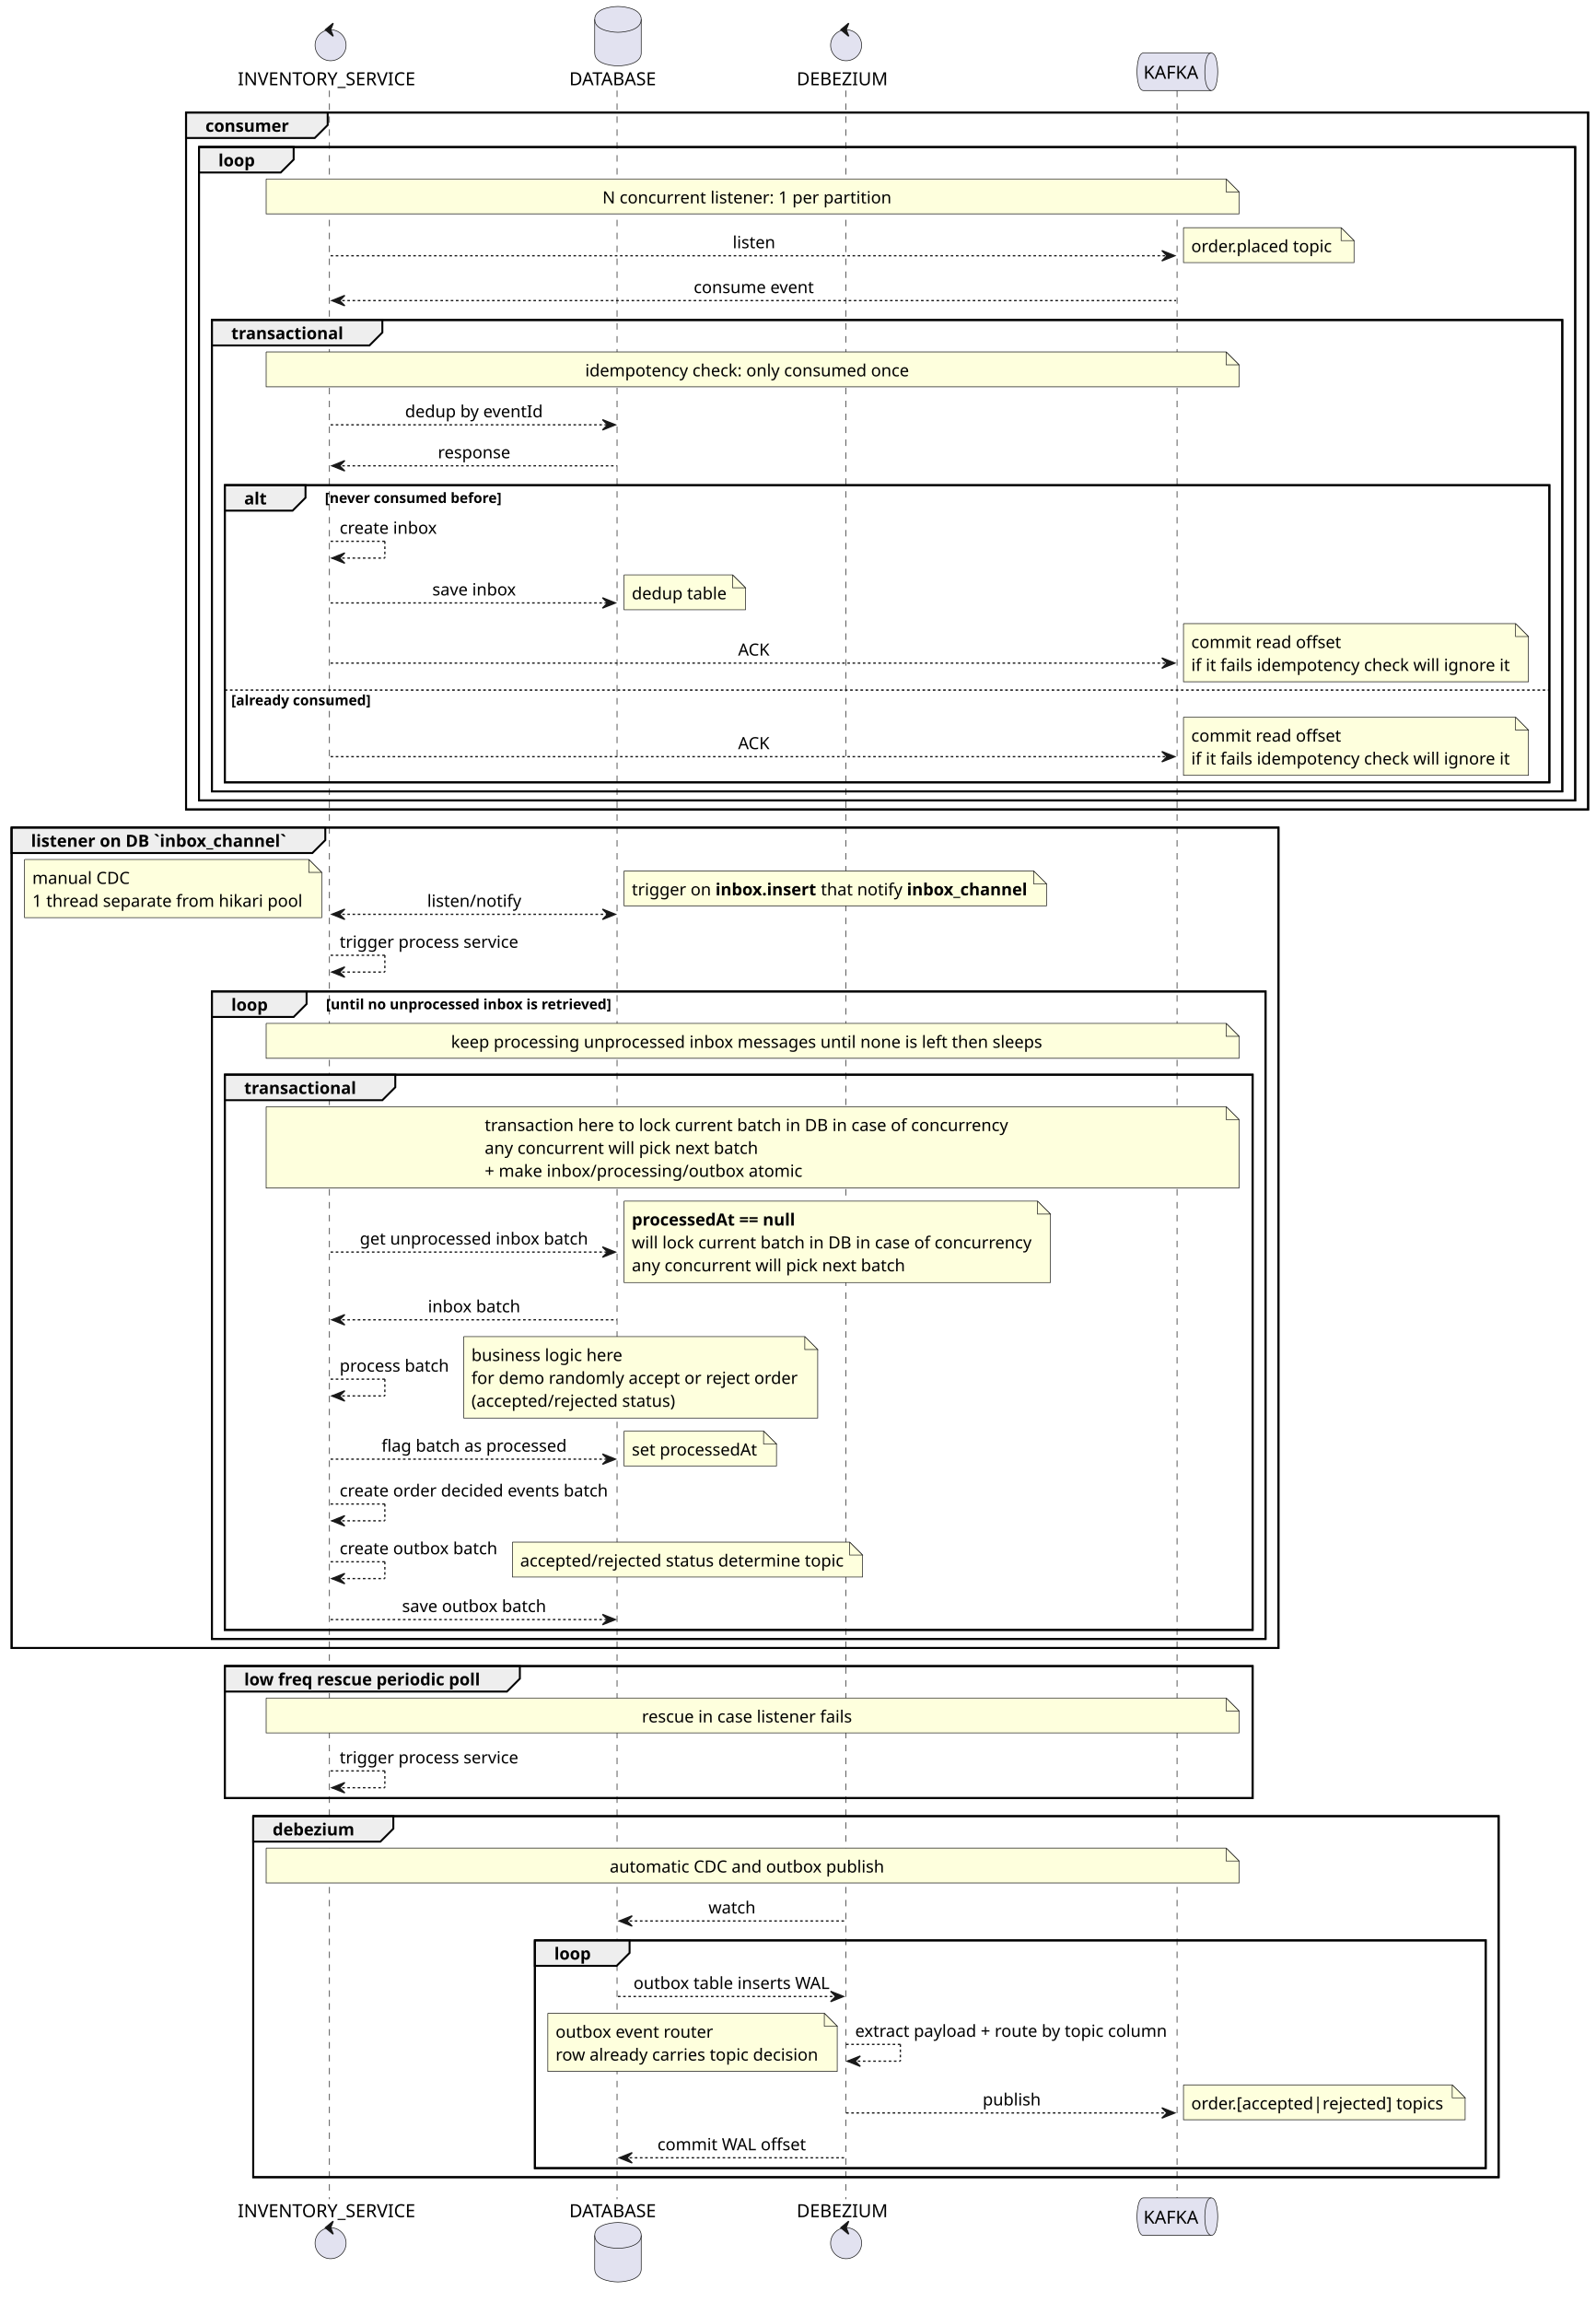
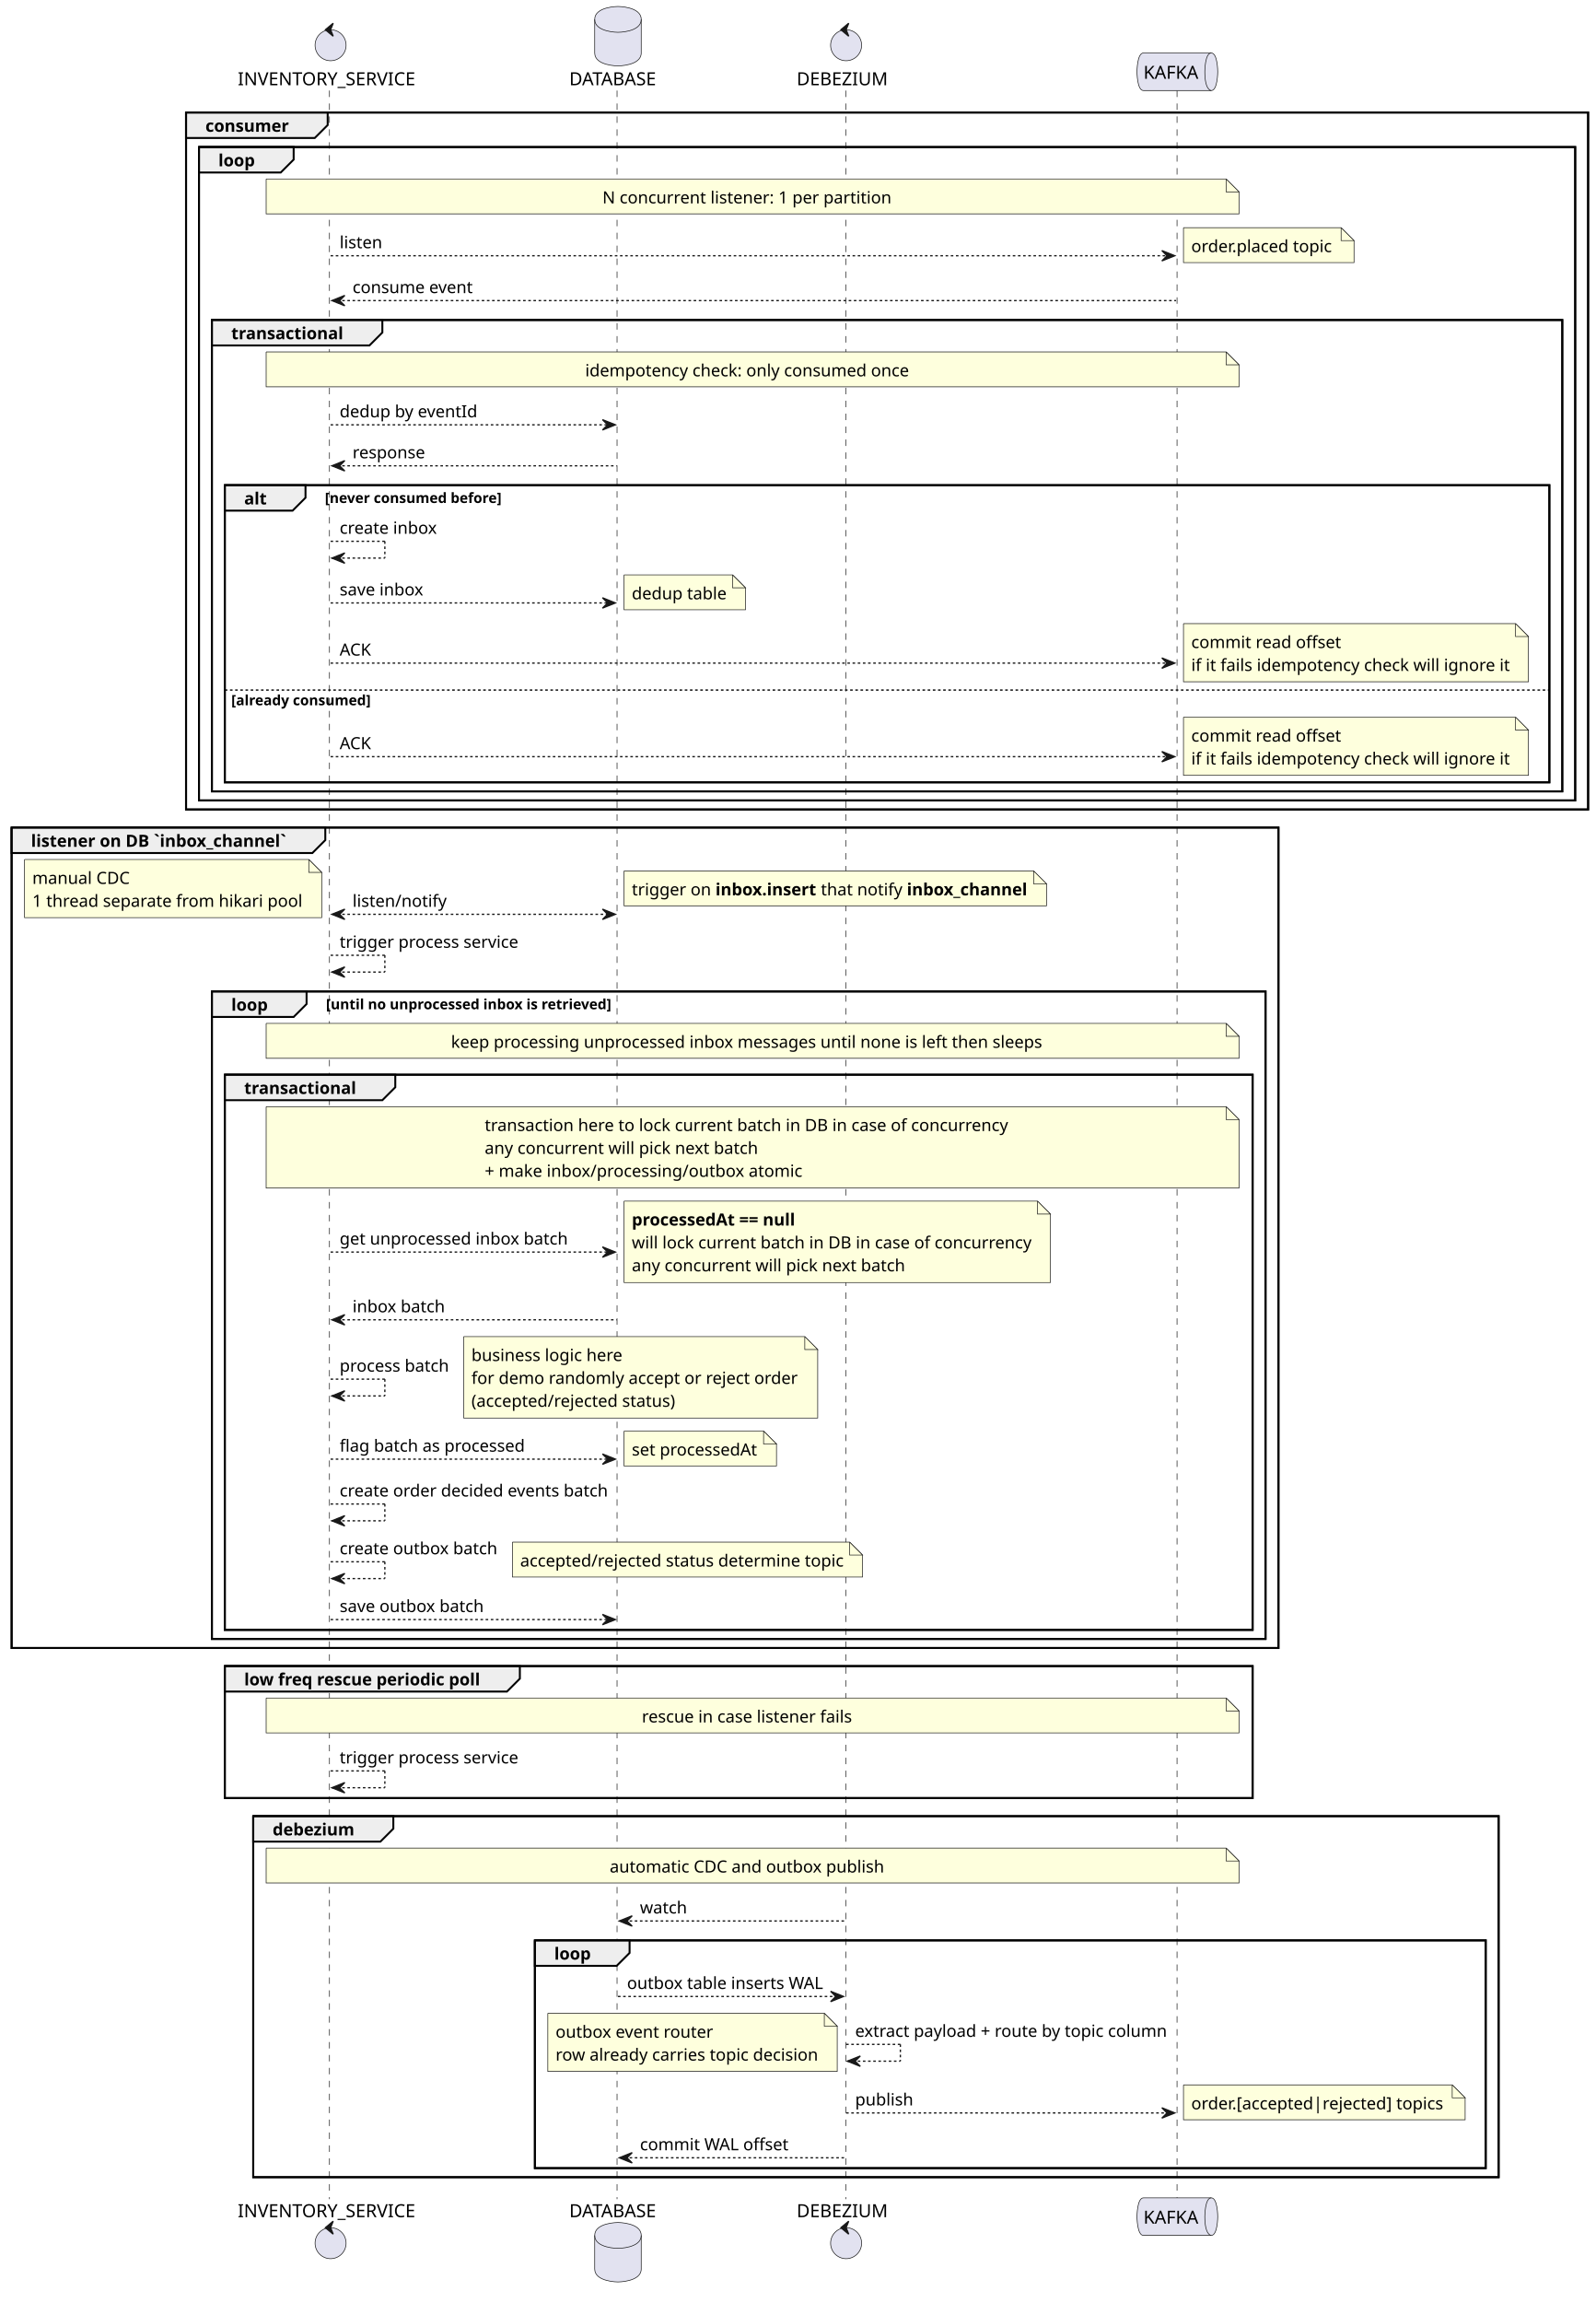
<svg xmlns="http://www.w3.org/2000/svg" contentStyleType="text/css" data-diagram-type="SEQUENCE" height="1782px" preserveAspectRatio="none" style="width:1235px;height:1782px;background:#FFFFFF;" version="1.1" viewBox="0 0 1235 1782" width="1235px" zoomAndPan="magnify">
  <defs />
  <g>
    <rect fill="none" height="539.278" style="stroke:#000000;stroke-width:1.5;" width="1085.184" x="144" y="87.068" />
    <rect fill="none" height="505.572" style="stroke:#000000;stroke-width:1.5;" width="1065.184" x="154" y="113.774" />
    <rect fill="none" height="364.748" style="stroke:#000000;stroke-width:1.5;" width="1045.184" x="164" y="247.598" />
    <rect fill="none" height="229.924" style="stroke:#000000;stroke-width:1.5;" width="1025.184" x="174" y="375.422" />
    <rect fill="none" height="634.826" style="stroke:#000000;stroke-width:1.5;" width="980.506" x="9" y="640.346" />
    <rect fill="none" height="501.002" style="stroke:#000000;stroke-width:1.5;" width="815.506" x="164" y="767.17" />
    <rect fill="none" height="429.59" style="stroke:#000000;stroke-width:1.5;" width="795.506" x="174" y="831.582" />
    <rect fill="none" height="102.118" style="stroke:#000000;stroke-width:1.5;" width="795.506" x="174" y="1289.172" />
    <rect fill="none" height="279.354" style="stroke:#000000;stroke-width:1.5;" width="963.913" x="196" y="1405.291" />
    <rect fill="none" height="176.236" style="stroke:#000000;stroke-width:1.5;" width="735.913" x="414" y="1501.409" />
    <g class="participant-lifeline" data-entity-uid="part1" data-qualified-name="SERVICE" id="part1-lifeline">
      <g>
        <rect fill="#000000" fill-opacity="0" height="1631.577" width="8" x="251.866" y="70.068" />
        <line style="stroke:#181818;stroke-width:0.5;stroke-dasharray:5,5;" x1="255" x2="255" y1="70.068" y2="1701.645" />
      </g>
    </g>
    <g class="participant-lifeline" data-entity-uid="part2" data-qualified-name="DB" id="part2-lifeline">
      <g>
        <rect fill="#000000" fill-opacity="0" height="1631.577" width="8" x="474.295" y="70.068" />
        <line style="stroke:#181818;stroke-width:0.5;stroke-dasharray:5,5;" x1="477.589" x2="477.589" y1="70.068" y2="1701.645" />
      </g>
    </g>
    <g class="participant-lifeline" data-entity-uid="part3" data-qualified-name="Z" id="part3-lifeline">
      <g>
        <rect fill="#000000" fill-opacity="0" height="1631.577" width="8" x="650.876" y="70.068" />
        <line style="stroke:#181818;stroke-width:0.5;stroke-dasharray:5,5;" x1="654.589" x2="654.589" y1="70.068" y2="1701.645" />
      </g>
    </g>
    <g class="participant-lifeline" data-entity-uid="part4" data-qualified-name="K" id="part4-lifeline">
      <g>
        <rect fill="#000000" fill-opacity="0" height="1631.577" width="8" x="907.261" y="70.068" />
        <line style="stroke:#181818;stroke-width:0.5;stroke-dasharray:5,5;" x1="911.016" x2="911.016" y1="70.068" y2="1701.645" />
      </g>
    </g>
    <g class="participant participant-head" data-entity-uid="part1" data-qualified-name="SERVICE" id="part1-head">
      <text fill="#000000" font-family="sans-serif" font-size="14" lengthAdjust="spacing" textLength="137.731" x="184" y="65.966">INVENTORY_SERVICE</text>
      <ellipse cx="255.866" cy="35" fill="#E2E2F0" rx="12" ry="12" style="stroke:#181818;stroke-width:0.5;" />
      <polygon fill="#181818" points="251.866,23,257.866,18,255.866,23,257.866,28,251.866,23" style="stroke:#181818;stroke-width:1;" />
    </g>
    <g class="participant participant-tail" data-entity-uid="part1" data-qualified-name="SERVICE" id="part1-tail">
      <text fill="#000000" font-family="sans-serif" font-size="14" lengthAdjust="spacing" textLength="137.731" x="184" y="1715.611">INVENTORY_SERVICE</text>
      <ellipse cx="255.866" cy="1735.713" fill="#E2E2F0" rx="12" ry="12" style="stroke:#181818;stroke-width:0.5;" />
      <polygon fill="#181818" points="251.866,1723.713,257.866,1718.713,255.866,1723.713,257.866,1728.713,251.866,1723.713" style="stroke:#181818;stroke-width:1;" />
    </g>
    <g class="participant participant-head" data-entity-uid="part2" data-qualified-name="DB" id="part2-head">
      <text fill="#000000" font-family="sans-serif" font-size="14" lengthAdjust="spacing" textLength="69.412" x="440.589" y="65.966">DATABASE</text>
      <path d="M460.295,15 C460.295,5 478.295,5 478.295,5 C478.295,5 496.295,5 496.295,15 L496.295,41 C496.295,51 478.295,51 478.295,51 C478.295,51 460.295,51 460.295,41 L460.295,15" fill="#E2E2F0" style="stroke:#181818;stroke-width:0.5;" />
      <path d="M460.295,15 C460.295,25 478.295,25 478.295,25 C478.295,25 496.295,25 496.295,15" fill="none" style="stroke:#181818;stroke-width:0.5;" />
    </g>
    <g class="participant participant-tail" data-entity-uid="part2" data-qualified-name="DB" id="part2-tail">
      <text fill="#000000" font-family="sans-serif" font-size="14" lengthAdjust="spacing" textLength="69.412" x="440.589" y="1715.611">DATABASE</text>
      <path d="M460.295,1729.713 C460.295,1719.713 478.295,1719.713 478.295,1719.713 C478.295,1719.713 496.295,1719.713 496.295,1729.713 L496.295,1755.713 C496.295,1765.713 478.295,1765.713 478.295,1765.713 C478.295,1765.713 460.295,1765.713 460.295,1755.713 L460.295,1729.713" fill="#E2E2F0" style="stroke:#181818;stroke-width:0.5;" />
      <path d="M460.295,1729.713 C460.295,1739.713 478.295,1739.713 478.295,1739.713 C478.295,1739.713 496.295,1739.713 496.295,1729.713" fill="none" style="stroke:#181818;stroke-width:0.5;" />
    </g>
    <g class="participant participant-head" data-entity-uid="part3" data-qualified-name="Z" id="part3-head">
      <text fill="#000000" font-family="sans-serif" font-size="14" lengthAdjust="spacing" textLength="70.574" x="616.589" y="65.966">DEBEZIUM</text>
      <ellipse cx="654.876" cy="35" fill="#E2E2F0" rx="12" ry="12" style="stroke:#181818;stroke-width:0.5;" />
      <polygon fill="#181818" points="650.876,23,656.876,18,654.876,23,656.876,28,650.876,23" style="stroke:#181818;stroke-width:1;" />
    </g>
    <g class="participant participant-tail" data-entity-uid="part3" data-qualified-name="Z" id="part3-tail">
      <text fill="#000000" font-family="sans-serif" font-size="14" lengthAdjust="spacing" textLength="70.574" x="616.589" y="1715.611">DEBEZIUM</text>
      <ellipse cx="654.876" cy="1735.713" fill="#E2E2F0" rx="12" ry="12" style="stroke:#181818;stroke-width:0.5;" />
      <polygon fill="#181818" points="650.876,1723.713,656.876,1718.713,654.876,1723.713,656.876,1728.713,650.876,1723.713" style="stroke:#181818;stroke-width:1;" />
    </g>
    <g class="participant participant-head" data-entity-uid="part4" data-qualified-name="K" id="part4-head">
      <path d="M885.016,41 L937.506,41 C942.506,41 942.506,55.534 942.506,55.534 C942.506,55.534 942.506,70.068 937.506,70.068 L885.016,70.068 C880.016,70.068 880.016,55.534 880.016,55.534 C880.016,55.534 880.016,41 885.016,41" fill="#E2E2F0" style="stroke:#181818;stroke-width:0.5;" />
      <path d="M937.506,41 C932.506,41 932.506,55.534 932.506,55.534 C932.506,70.068 937.506,70.068 937.506,70.068" fill="none" style="stroke:#181818;stroke-width:0.5;" />
      <text fill="#000000" font-family="sans-serif" font-size="14" lengthAdjust="spacing" textLength="42.49" x="885.016" y="60.966">KAFKA</text>
    </g>
    <g class="participant participant-tail" data-entity-uid="part4" data-qualified-name="K" id="part4-tail">
      <path d="M885.016,1700.645 L937.506,1700.645 C942.506,1700.645 942.506,1715.179 942.506,1715.179 C942.506,1715.179 942.506,1729.713 937.506,1729.713 L885.016,1729.713 C880.016,1729.713 880.016,1715.179 880.016,1715.179 C880.016,1715.179 880.016,1700.645 885.016,1700.645" fill="#E2E2F0" style="stroke:#181818;stroke-width:0.5;" />
      <path d="M937.506,1700.645 C932.506,1700.645 932.506,1715.179 932.506,1715.179 C932.506,1729.713 937.506,1729.713 937.506,1729.713" fill="none" style="stroke:#181818;stroke-width:0.5;" />
      <text fill="#000000" font-family="sans-serif" font-size="14" lengthAdjust="spacing" textLength="42.49" x="885.016" y="1720.611">KAFKA</text>
    </g>
    <path d="M144,87.068 L253.623,87.068 L253.623,96.774 L243.623,106.774 L144,106.774 L144,87.068" fill="#EEEEEE" style="stroke:#000000;stroke-width:1.5;" />
    <rect fill="none" height="539.278" style="stroke:#000000;stroke-width:1.5;" width="1085.184" x="144" y="87.068" />
    <text fill="#000000" font-family="sans-serif" font-size="13" font-weight="bold" lengthAdjust="spacing" textLength="64.623" x="159" y="101.965">consumer</text>
    <path d="M154,113.774 L227.288,113.774 L227.288,123.48 L217.288,133.48 L154,133.48 L154,113.774" fill="#EEEEEE" style="stroke:#000000;stroke-width:1.5;" />
    <rect fill="none" height="505.572" style="stroke:#000000;stroke-width:1.5;" width="1065.184" x="154" y="113.774" />
    <text fill="#000000" font-family="sans-serif" font-size="13" font-weight="bold" lengthAdjust="spacing" textLength="28.288" x="169" y="128.671">loop</text>
    <path d="M206,138.48 L206,165.48 L959,165.48 L959,148.48 L949,138.48 L206,138.48" fill="#FEFFDD" style="stroke:#181818;stroke-width:0.5;" />
    <path d="M949,138.48 L949,148.48 L959,148.48 L949,138.48" fill="#FEFFDD" style="stroke:#181818;stroke-width:0.5;" />
    <text fill="#000000" font-family="sans-serif" font-size="13" lengthAdjust="spacing" textLength="223.951" x="466.277" y="157.377">N concurrent listener: 1 per partition</text>
    <g class="message" data-entity-1="part1" data-entity-2="part4" id="msg1">
      <polygon fill="#181818" points="899.261,193.892,909.261,197.892,899.261,201.892,903.261,197.892" style="stroke:#181818;stroke-width:1;" />
      <line style="stroke:#181818;stroke-width:1;stroke-dasharray:2,2;" x1="255.866" x2="905.261" y1="197.892" y2="197.892" />
-       <text fill="#000000" font-family="sans-serif" font-size="13" lengthAdjust="spacing" textLength="32.994" x="567.067" y="192.083">listen</text>
+       <text fill="#000000" font-family="sans-serif" font-size="13" lengthAdjust="spacing" textLength="32.994" x="262.866" y="192.083">listen</text>
    </g>
    <path d="M916,176.186 L916,203.186 L1048,203.186 L1048,186.186 L1038,176.186 L916,176.186" fill="#FEFFDD" style="stroke:#181818;stroke-width:0.5;" />
    <path d="M1038,176.186 L1038,186.186 L1048,186.186 L1038,176.186" fill="#FEFFDD" style="stroke:#181818;stroke-width:0.5;" />
    <text fill="#000000" font-family="sans-serif" font-size="13" lengthAdjust="spacing" textLength="111.15" x="922" y="195.083">order.placed topic</text>
    <g class="message" data-entity-1="part4" data-entity-2="part1" id="msg3">
      <polygon fill="#181818" points="266.866,228.598,256.866,232.598,266.866,236.598,262.866,232.598" style="stroke:#181818;stroke-width:1;" />
      <line style="stroke:#181818;stroke-width:1;stroke-dasharray:2,2;" x1="260.866" x2="910.261" y1="232.598" y2="232.598" />
-       <text fill="#000000" font-family="sans-serif" font-size="13" lengthAdjust="spacing" textLength="93.262" x="536.932" y="226.789">consume event</text>
+       <text fill="#000000" font-family="sans-serif" font-size="13" lengthAdjust="spacing" textLength="93.262" x="272.866" y="226.789">consume event</text>
    </g>
    <path d="M164,247.598 L295.944,247.598 L295.944,257.304 L285.944,267.304 L164,267.304 L164,247.598" fill="#EEEEEE" style="stroke:#000000;stroke-width:1.5;" />
    <rect fill="none" height="364.748" style="stroke:#000000;stroke-width:1.5;" width="1045.184" x="164" y="247.598" />
    <text fill="#000000" font-family="sans-serif" font-size="13" font-weight="bold" lengthAdjust="spacing" textLength="86.944" x="179" y="262.495">transactional</text>
    <path d="M206,272.304 L206,299.304 L959,299.304 L959,282.304 L949,272.304 L206,272.304" fill="#FEFFDD" style="stroke:#181818;stroke-width:0.5;" />
    <path d="M949,272.304 L949,282.304 L959,282.304 L949,272.304" fill="#FEFFDD" style="stroke:#181818;stroke-width:0.5;" />
    <text fill="#000000" font-family="sans-serif" font-size="13" lengthAdjust="spacing" textLength="250.653" x="452.926" y="291.201">idempotency check: only consumed once</text>
    <g class="message" data-entity-1="part1" data-entity-2="part2" id="msg4">
      <polygon fill="#181818" points="466.295,324.716,476.295,328.716,466.295,332.716,470.295,328.716" style="stroke:#181818;stroke-width:1;" />
      <line style="stroke:#181818;stroke-width:1;stroke-dasharray:2,2;" x1="255.866" x2="472.295" y1="328.716" y2="328.716" />
-       <text fill="#000000" font-family="sans-serif" font-size="13" lengthAdjust="spacing" textLength="107.133" x="313.514" y="322.907">dedup by eventId</text>
+       <text fill="#000000" font-family="sans-serif" font-size="13" lengthAdjust="spacing" textLength="107.133" x="262.866" y="322.907">dedup by eventId</text>
    </g>
    <g class="message" data-entity-1="part2" data-entity-2="part1" id="msg5">
      <polygon fill="#181818" points="266.866,356.422,256.866,360.422,266.866,364.422,262.866,360.422" style="stroke:#181818;stroke-width:1;" />
      <line style="stroke:#181818;stroke-width:1;stroke-dasharray:2,2;" x1="260.866" x2="477.295" y1="360.422" y2="360.422" />
-       <text fill="#000000" font-family="sans-serif" font-size="13" lengthAdjust="spacing" textLength="56.381" x="338.89" y="354.613">response</text>
+       <text fill="#000000" font-family="sans-serif" font-size="13" lengthAdjust="spacing" textLength="56.381" x="272.866" y="354.613">response</text>
    </g>
    <path d="M174,375.422 L236.459,375.422 L236.459,385.128 L226.459,395.128 L174,395.128 L174,375.422" fill="#EEEEEE" style="stroke:#000000;stroke-width:1.5;" />
    <rect fill="none" height="229.924" style="stroke:#000000;stroke-width:1.5;" width="1025.184" x="174" y="375.422" />
    <text fill="#000000" font-family="sans-serif" font-size="13" font-weight="bold" lengthAdjust="spacing" textLength="17.459" x="189" y="390.319">alt</text>
    <text fill="#000000" font-family="sans-serif" font-size="11" font-weight="bold" lengthAdjust="spacing" textLength="137.158" x="251.459" y="389.181">[never consumed before]</text>
    <g class="message" data-entity-1="part1" data-entity-2="part1" id="msg6">
      <line style="stroke:#181818;stroke-width:1;stroke-dasharray:2,2;" x1="255.866" x2="297.866" y1="418.834" y2="418.834" />
      <line style="stroke:#181818;stroke-width:1;stroke-dasharray:2,2;" x1="297.866" x2="297.866" y1="418.834" y2="431.834" />
      <line style="stroke:#181818;stroke-width:1;stroke-dasharray:2,2;" x1="256.866" x2="297.866" y1="431.834" y2="431.834" />
      <polygon fill="#181818" points="266.866,427.834,256.866,431.834,266.866,435.834,262.866,431.834" style="stroke:#181818;stroke-width:1;" />
      <text fill="#000000" font-family="sans-serif" font-size="13" lengthAdjust="spacing" textLength="75.764" x="262.866" y="413.025">create inbox</text>
    </g>
    <g class="message" data-entity-1="part1" data-entity-2="part2" id="msg7">
      <polygon fill="#181818" points="466.295,462.54,476.295,466.54,466.295,470.54,470.295,466.54" style="stroke:#181818;stroke-width:1;" />
      <line style="stroke:#181818;stroke-width:1;stroke-dasharray:2,2;" x1="255.866" x2="472.295" y1="466.54" y2="466.54" />
-       <text fill="#000000" font-family="sans-serif" font-size="13" lengthAdjust="spacing" textLength="64.961" x="334.6" y="460.731">save inbox</text>
+       <text fill="#000000" font-family="sans-serif" font-size="13" lengthAdjust="spacing" textLength="64.961" x="262.866" y="460.731">save inbox</text>
    </g>
    <path d="M483,444.834 L483,471.834 L577,471.834 L577,454.834 L567,444.834 L483,444.834" fill="#FEFFDD" style="stroke:#181818;stroke-width:0.5;" />
    <path d="M567,444.834 L567,454.834 L577,454.834 L567,444.834" fill="#FEFFDD" style="stroke:#181818;stroke-width:0.5;" />
    <text fill="#000000" font-family="sans-serif" font-size="13" lengthAdjust="spacing" textLength="73.398" x="489" y="463.731">dedup table</text>
    <g class="message" data-entity-1="part1" data-entity-2="part4" id="msg9">
      <polygon fill="#181818" points="899.261,509.099,909.261,513.099,899.261,517.099,903.261,513.099" style="stroke:#181818;stroke-width:1;" />
      <line style="stroke:#181818;stroke-width:1;stroke-dasharray:2,2;" x1="255.866" x2="905.261" y1="513.099" y2="513.099" />
-       <text fill="#000000" font-family="sans-serif" font-size="13" lengthAdjust="spacing" textLength="24.57" x="571.279" y="507.29">ACK</text>
+       <text fill="#000000" font-family="sans-serif" font-size="13" lengthAdjust="spacing" textLength="24.57" x="262.866" y="507.29">ACK</text>
    </g>
    <path d="M916,482.54 L916,527.54 L1183,527.54 L1183,492.54 L1173,482.54 L916,482.54" fill="#FEFFDD" style="stroke:#181818;stroke-width:0.5;" />
    <path d="M1173,482.54 L1173,492.54 L1183,492.54 L1173,482.54" fill="#FEFFDD" style="stroke:#181818;stroke-width:0.5;" />
    <text fill="#000000" font-family="sans-serif" font-size="13" lengthAdjust="spacing" textLength="116.272" x="922" y="501.437">commit read offset</text>
    <text fill="#000000" font-family="sans-serif" font-size="13" lengthAdjust="spacing" textLength="246.922" x="922" y="519.143">if it fails idempotency check will ignore it</text>
    <line style="stroke:#000000;stroke-width:1;stroke-dasharray:2,2;" x1="174" x2="1199.184" y1="533.952" y2="533.952" />
    <text fill="#000000" font-family="sans-serif" font-size="11" font-weight="bold" lengthAdjust="spacing" textLength="108.151" x="179" y="545.711">[already consumed]</text>
    <g class="message" data-entity-1="part1" data-entity-2="part4" id="msg11">
      <polygon fill="#181818" points="899.261,581.493,909.261,585.493,899.261,589.493,903.261,585.493" style="stroke:#181818;stroke-width:1;" />
      <line style="stroke:#181818;stroke-width:1;stroke-dasharray:2,2;" x1="255.866" x2="905.261" y1="585.493" y2="585.493" />
-       <text fill="#000000" font-family="sans-serif" font-size="13" lengthAdjust="spacing" textLength="24.57" x="571.279" y="579.684">ACK</text>
+       <text fill="#000000" font-family="sans-serif" font-size="13" lengthAdjust="spacing" textLength="24.57" x="262.866" y="579.684">ACK</text>
    </g>
    <path d="M916,554.934 L916,599.934 L1183,599.934 L1183,564.934 L1173,554.934 L916,554.934" fill="#FEFFDD" style="stroke:#181818;stroke-width:0.5;" />
    <path d="M1173,554.934 L1173,564.934 L1183,564.934 L1173,554.934" fill="#FEFFDD" style="stroke:#181818;stroke-width:0.5;" />
    <text fill="#000000" font-family="sans-serif" font-size="13" lengthAdjust="spacing" textLength="116.272" x="922" y="573.831">commit read offset</text>
    <text fill="#000000" font-family="sans-serif" font-size="13" lengthAdjust="spacing" textLength="246.922" x="922" y="591.537">if it fails idempotency check will ignore it</text>
    <path d="M9,640.346 L251.782,640.346 L251.782,650.052 L241.782,660.052 L9,660.052 L9,640.346" fill="#EEEEEE" style="stroke:#000000;stroke-width:1.5;" />
    <rect fill="none" height="634.826" style="stroke:#000000;stroke-width:1.5;" width="980.506" x="9" y="640.346" />
    <text fill="#000000" font-family="sans-serif" font-size="13" font-weight="bold" lengthAdjust="spacing" textLength="197.782" x="24" y="655.243">listener on DB `inbox_channel`</text>
    <g class="message" data-entity-1="part1" data-entity-2="part2" id="msg13">
      <polygon fill="#181818" points="266.866,703.464,256.866,707.464,266.866,711.464,262.866,707.464" style="stroke:#181818;stroke-width:1;" />
      <polygon fill="#181818" points="466.295,703.464,476.295,707.464,466.295,711.464,470.295,707.464" style="stroke:#181818;stroke-width:1;" />
      <line style="stroke:#181818;stroke-width:1;stroke-dasharray:2,2;" x1="260.866" x2="472.295" y1="707.464" y2="707.464" />
-       <text fill="#000000" font-family="sans-serif" font-size="13" lengthAdjust="spacing" textLength="72.878" x="330.641" y="701.655">listen/notify</text>
+       <text fill="#000000" font-family="sans-serif" font-size="13" lengthAdjust="spacing" textLength="72.878" x="272.866" y="701.655">listen/notify</text>
    </g>
    <path d="M19,665.052 L19,710.052 L249,710.052 L249,675.052 L239,665.052 L19,665.052" fill="#FEFFDD" style="stroke:#181818;stroke-width:0.5;" />
    <path d="M239,665.052 L239,675.052 L249,675.052 L239,665.052" fill="#FEFFDD" style="stroke:#181818;stroke-width:0.5;" />
    <text fill="#000000" font-family="sans-serif" font-size="13" lengthAdjust="spacing" textLength="75.465" x="25" y="683.949">manual CDC</text>
    <text fill="#000000" font-family="sans-serif" font-size="13" lengthAdjust="spacing" textLength="209.872" x="25" y="701.655">1 thread separate from hikari pool</text>
    <path d="M483,673.905 L483,700.905 L810,700.905 L810,683.905 L800,673.905 L483,673.905" fill="#FEFFDD" style="stroke:#181818;stroke-width:0.5;" />
    <path d="M800,673.905 L800,683.905 L810,683.905 L800,673.905" fill="#FEFFDD" style="stroke:#181818;stroke-width:0.5;" />
    <text fill="#000000" font-family="sans-serif" font-size="13" lengthAdjust="spacing" textLength="61.386" x="489" y="692.802">trigger on</text>
    <text fill="#000000" font-family="sans-serif" font-size="13" font-weight="bold" lengthAdjust="spacing" textLength="78.195" x="553.766" y="692.802">inbox.insert</text>
    <text fill="#000000" font-family="sans-serif" font-size="13" lengthAdjust="spacing" textLength="63.141" x="635.341" y="692.802">that notify</text>
    <text fill="#000000" font-family="sans-serif" font-size="13" font-weight="bold" lengthAdjust="spacing" textLength="93.444" x="701.862" y="692.802">inbox_channel</text>
    <g class="message" data-entity-1="part1" data-entity-2="part1" id="msg15">
      <line style="stroke:#181818;stroke-width:1;stroke-dasharray:2,2;" x1="255.866" x2="297.866" y1="739.17" y2="739.17" />
      <line style="stroke:#181818;stroke-width:1;stroke-dasharray:2,2;" x1="297.866" x2="297.866" y1="739.17" y2="752.17" />
      <line style="stroke:#181818;stroke-width:1;stroke-dasharray:2,2;" x1="256.866" x2="297.866" y1="752.17" y2="752.17" />
      <polygon fill="#181818" points="266.866,748.17,256.866,752.17,266.866,756.17,262.866,752.17" style="stroke:#181818;stroke-width:1;" />
      <text fill="#000000" font-family="sans-serif" font-size="13" lengthAdjust="spacing" textLength="138.58" x="262.866" y="733.361">trigger process service</text>
    </g>
    <path d="M164,767.17 L237.288,767.17 L237.288,776.876 L227.288,786.876 L164,786.876 L164,767.17" fill="#EEEEEE" style="stroke:#000000;stroke-width:1.5;" />
    <rect fill="none" height="501.002" style="stroke:#000000;stroke-width:1.5;" width="815.506" x="164" y="767.17" />
    <text fill="#000000" font-family="sans-serif" font-size="13" font-weight="bold" lengthAdjust="spacing" textLength="28.288" x="179" y="782.067">loop</text>
    <text fill="#000000" font-family="sans-serif" font-size="11" font-weight="bold" lengthAdjust="spacing" textLength="221.703" x="252.288" y="780.929">[until no unprocessed inbox is retrieved]</text>
    <path d="M206,791.876 L206,818.876 L959,818.876 L959,801.876 L949,791.876 L206,791.876" fill="#FEFFDD" style="stroke:#181818;stroke-width:0.5;" />
    <path d="M949,791.876 L949,801.876 L959,801.876 L949,791.876" fill="#FEFFDD" style="stroke:#181818;stroke-width:0.5;" />
    <text fill="#000000" font-family="sans-serif" font-size="13" lengthAdjust="spacing" textLength="458.328" x="349.089" y="810.773">keep processing unprocessed inbox messages until none is left then sleeps</text>
    <path d="M174,831.582 L305.944,831.582 L305.944,841.288 L295.944,851.288 L174,851.288 L174,831.582" fill="#EEEEEE" style="stroke:#000000;stroke-width:1.5;" />
    <rect fill="none" height="429.59" style="stroke:#000000;stroke-width:1.5;" width="795.506" x="174" y="831.582" />
    <text fill="#000000" font-family="sans-serif" font-size="13" font-weight="bold" lengthAdjust="spacing" textLength="86.944" x="189" y="846.479">transactional</text>
    <path d="M206,856.288 L206,919.288 L959,919.288 L959,866.288 L949,856.288 L206,856.288" fill="#FEFFDD" style="stroke:#181818;stroke-width:0.5;" />
    <path d="M949,856.288 L949,866.288 L959,866.288 L949,856.288" fill="#FEFFDD" style="stroke:#181818;stroke-width:0.5;" />
    <text fill="#000000" font-family="sans-serif" font-size="13" lengthAdjust="spacing" textLength="406.159" x="375.173" y="875.185">transaction here to lock current batch in DB in case of concurrency</text>
    <text fill="#000000" font-family="sans-serif" font-size="13" lengthAdjust="spacing" textLength="212.069" x="375.173" y="892.891">any concurrent will pick next batch</text>
    <text fill="#000000" font-family="sans-serif" font-size="13" lengthAdjust="spacing" textLength="246.662" x="375.173" y="910.597">+ make inbox/processing/outbox atomic</text>
    <g class="message" data-entity-1="part1" data-entity-2="part2" id="msg16">
      <polygon fill="#181818" points="466.295,964.818,476.295,968.818,466.295,972.818,470.295,968.818" style="stroke:#181818;stroke-width:1;" />
      <line style="stroke:#181818;stroke-width:1;stroke-dasharray:2,2;" x1="255.866" x2="472.295" y1="968.818" y2="968.818" />
-       <text fill="#000000" font-family="sans-serif" font-size="13" lengthAdjust="spacing" textLength="177.19" x="278.485" y="963.009">get unprocessed inbox batch</text>
+       <text fill="#000000" font-family="sans-serif" font-size="13" lengthAdjust="spacing" textLength="177.19" x="262.866" y="963.009">get unprocessed inbox batch</text>
    </g>
    <path d="M483,929.406 L483,992.406 L813,992.406 L813,939.406 L803,929.406 L483,929.406" fill="#FEFFDD" style="stroke:#181818;stroke-width:0.5;" />
    <path d="M803,929.406 L803,939.406 L813,939.406 L803,929.406" fill="#FEFFDD" style="stroke:#181818;stroke-width:0.5;" />
    <text fill="#000000" font-family="sans-serif" font-size="13" font-weight="bold" lengthAdjust="spacing" textLength="126.633" x="489" y="948.303">processedAt == null</text>
    <text fill="#000000" font-family="sans-serif" font-size="13" lengthAdjust="spacing" textLength="309.959" x="489" y="966.009">will lock current batch in DB in case of concurrency</text>
    <text fill="#000000" font-family="sans-serif" font-size="13" lengthAdjust="spacing" textLength="212.069" x="489" y="983.715">any concurrent will pick next batch</text>
    <g class="message" data-entity-1="part2" data-entity-2="part1" id="msg18">
      <polygon fill="#181818" points="266.866,1017.23,256.866,1021.23,266.866,1025.23,262.866,1021.23" style="stroke:#181818;stroke-width:1;" />
      <line style="stroke:#181818;stroke-width:1;stroke-dasharray:2,2;" x1="260.866" x2="477.295" y1="1021.23" y2="1021.23" />
-       <text fill="#000000" font-family="sans-serif" font-size="13" lengthAdjust="spacing" textLength="71.76" x="331.2" y="1015.421">inbox batch</text>
+       <text fill="#000000" font-family="sans-serif" font-size="13" lengthAdjust="spacing" textLength="71.76" x="272.866" y="1015.421">inbox batch</text>
    </g>
    <g class="message" data-entity-1="part1" data-entity-2="part1" id="msg19">
      <line style="stroke:#181818;stroke-width:1;stroke-dasharray:2,2;" x1="255.866" x2="297.866" y1="1067.142" y2="1067.142" />
      <line style="stroke:#181818;stroke-width:1;stroke-dasharray:2,2;" x1="297.866" x2="297.866" y1="1067.142" y2="1080.142" />
      <line style="stroke:#181818;stroke-width:1;stroke-dasharray:2,2;" x1="256.866" x2="297.866" y1="1080.142" y2="1080.142" />
      <polygon fill="#181818" points="266.866,1076.142,256.866,1080.142,266.866,1084.142,262.866,1080.142" style="stroke:#181818;stroke-width:1;" />
      <text fill="#000000" font-family="sans-serif" font-size="13" lengthAdjust="spacing" textLength="84.89" x="262.866" y="1061.333">process batch</text>
    </g>
    <path d="M358.89,1034.23 L358.89,1097.23 L632.89,1097.23 L632.89,1044.23 L622.89,1034.23 L358.89,1034.23" fill="#FEFFDD" style="stroke:#181818;stroke-width:0.5;" />
    <path d="M622.89,1034.23 L622.89,1044.23 L632.89,1044.23 L622.89,1034.23" fill="#FEFFDD" style="stroke:#181818;stroke-width:0.5;" />
    <text fill="#000000" font-family="sans-serif" font-size="13" lengthAdjust="spacing" textLength="117.065" x="364.89" y="1053.127">business logic here</text>
    <text fill="#000000" font-family="sans-serif" font-size="13" lengthAdjust="spacing" textLength="253.305" x="364.89" y="1070.833">for demo randomly accept or reject order</text>
    <text fill="#000000" font-family="sans-serif" font-size="13" lengthAdjust="spacing" textLength="157.95" x="364.89" y="1088.539">(accepted/rejected status)</text>
    <g class="message" data-entity-1="part1" data-entity-2="part2" id="msg21">
      <polygon fill="#181818" points="466.295,1125.054,476.295,1129.054,466.295,1133.054,470.295,1129.054" style="stroke:#181818;stroke-width:1;" />
      <line style="stroke:#181818;stroke-width:1;stroke-dasharray:2,2;" x1="255.866" x2="472.295" y1="1129.054" y2="1129.054" />
-       <text fill="#000000" font-family="sans-serif" font-size="13" lengthAdjust="spacing" textLength="143.611" x="295.275" y="1123.245">flag batch as processed</text>
+       <text fill="#000000" font-family="sans-serif" font-size="13" lengthAdjust="spacing" textLength="143.611" x="262.866" y="1123.245">flag batch as processed</text>
    </g>
    <path d="M483,1107.348 L483,1134.348 L601,1134.348 L601,1117.348 L591,1107.348 L483,1107.348" fill="#FEFFDD" style="stroke:#181818;stroke-width:0.5;" />
    <path d="M591,1107.348 L591,1117.348 L601,1117.348 L591,1107.348" fill="#FEFFDD" style="stroke:#181818;stroke-width:0.5;" />
    <text fill="#000000" font-family="sans-serif" font-size="13" lengthAdjust="spacing" textLength="97.214" x="489" y="1126.245">set processedAt</text>
    <g class="message" data-entity-1="part1" data-entity-2="part1" id="msg23">
      <line style="stroke:#181818;stroke-width:1;stroke-dasharray:2,2;" x1="255.866" x2="297.866" y1="1163.76" y2="1163.76" />
      <line style="stroke:#181818;stroke-width:1;stroke-dasharray:2,2;" x1="297.866" x2="297.866" y1="1163.76" y2="1176.76" />
      <line style="stroke:#181818;stroke-width:1;stroke-dasharray:2,2;" x1="256.866" x2="297.866" y1="1176.76" y2="1176.76" />
      <polygon fill="#181818" points="266.866,1172.76,256.866,1176.76,266.866,1180.76,262.866,1176.76" style="stroke:#181818;stroke-width:1;" />
      <text fill="#000000" font-family="sans-serif" font-size="13" lengthAdjust="spacing" textLength="208.429" x="262.866" y="1157.951">create order decided events batch</text>
    </g>
    <g class="message" data-entity-1="part1" data-entity-2="part1" id="msg24">
      <line style="stroke:#181818;stroke-width:1;stroke-dasharray:2,2;" x1="255.866" x2="297.866" y1="1208.466" y2="1208.466" />
      <line style="stroke:#181818;stroke-width:1;stroke-dasharray:2,2;" x1="297.866" x2="297.866" y1="1208.466" y2="1221.466" />
      <line style="stroke:#181818;stroke-width:1;stroke-dasharray:2,2;" x1="256.866" x2="297.866" y1="1221.466" y2="1221.466" />
      <polygon fill="#181818" points="266.866,1217.466,256.866,1221.466,266.866,1225.466,262.866,1221.466" style="stroke:#181818;stroke-width:1;" />
      <text fill="#000000" font-family="sans-serif" font-size="13" lengthAdjust="spacing" textLength="122.603" x="262.866" y="1202.657">create outbox batch</text>
    </g>
    <path d="M396.603,1193.26 L396.603,1220.26 L667.603,1220.26 L667.603,1203.26 L657.603,1193.26 L396.603,1193.26" fill="#FEFFDD" style="stroke:#181818;stroke-width:0.5;" />
    <path d="M657.603,1193.26 L657.603,1203.26 L667.603,1203.26 L657.603,1193.26" fill="#FEFFDD" style="stroke:#181818;stroke-width:0.5;" />
    <text fill="#000000" font-family="sans-serif" font-size="13" lengthAdjust="spacing" textLength="250.653" x="402.603" y="1212.157">accepted/rejected status determine topic</text>
    <g class="message" data-entity-1="part1" data-entity-2="part2" id="msg26">
      <polygon fill="#181818" points="466.295,1249.172,476.295,1253.172,466.295,1257.172,470.295,1253.172" style="stroke:#181818;stroke-width:1;" />
      <line style="stroke:#181818;stroke-width:1;stroke-dasharray:2,2;" x1="255.866" x2="472.295" y1="1253.172" y2="1253.172" />
-       <text fill="#000000" font-family="sans-serif" font-size="13" lengthAdjust="spacing" textLength="111.8" x="311.18" y="1247.363">save outbox batch</text>
+       <text fill="#000000" font-family="sans-serif" font-size="13" lengthAdjust="spacing" textLength="111.8" x="262.866" y="1247.363">save outbox batch</text>
    </g>
    <path d="M174,1289.172 L402.365,1289.172 L402.365,1298.878 L392.365,1308.878 L174,1308.878 L174,1289.172" fill="#EEEEEE" style="stroke:#000000;stroke-width:1.5;" />
    <rect fill="none" height="102.118" style="stroke:#000000;stroke-width:1.5;" width="795.506" x="174" y="1289.172" />
    <text fill="#000000" font-family="sans-serif" font-size="13" font-weight="bold" lengthAdjust="spacing" textLength="183.365" x="189" y="1304.069">low freq rescue periodic poll</text>
    <path d="M206,1313.878 L206,1340.878 L959,1340.878 L959,1323.878 L949,1313.878 L206,1313.878" fill="#FEFFDD" style="stroke:#181818;stroke-width:0.5;" />
    <path d="M949,1313.878 L949,1323.878 L959,1323.878 L949,1313.878" fill="#FEFFDD" style="stroke:#181818;stroke-width:0.5;" />
    <text fill="#000000" font-family="sans-serif" font-size="13" lengthAdjust="spacing" textLength="162.929" x="496.788" y="1332.775">rescue in case listener fails</text>
    <g class="message" data-entity-1="part1" data-entity-2="part1" id="msg27">
      <line style="stroke:#181818;stroke-width:1;stroke-dasharray:2,2;" x1="255.866" x2="297.866" y1="1370.291" y2="1370.291" />
      <line style="stroke:#181818;stroke-width:1;stroke-dasharray:2,2;" x1="297.866" x2="297.866" y1="1370.291" y2="1383.291" />
      <line style="stroke:#181818;stroke-width:1;stroke-dasharray:2,2;" x1="256.866" x2="297.866" y1="1383.291" y2="1383.291" />
      <polygon fill="#181818" points="266.866,1379.291,256.866,1383.291,266.866,1387.291,262.866,1383.291" style="stroke:#181818;stroke-width:1;" />
      <text fill="#000000" font-family="sans-serif" font-size="13" lengthAdjust="spacing" textLength="138.58" x="262.866" y="1364.482">trigger process service</text>
    </g>
    <path d="M196,1405.291 L304.44,1405.291 L304.44,1414.996 L294.44,1424.996 L196,1424.996 L196,1405.291" fill="#EEEEEE" style="stroke:#000000;stroke-width:1.5;" />
    <rect fill="none" height="279.354" style="stroke:#000000;stroke-width:1.5;" width="963.913" x="196" y="1405.291" />
    <text fill="#000000" font-family="sans-serif" font-size="13" font-weight="bold" lengthAdjust="spacing" textLength="63.44" x="211" y="1420.188">debezium</text>
    <path d="M206,1429.996 L206,1456.996 L959,1456.996 L959,1439.996 L949,1429.996 L206,1429.996" fill="#FEFFDD" style="stroke:#181818;stroke-width:0.5;" />
    <path d="M949,1429.996 L949,1439.996 L959,1439.996 L949,1429.996" fill="#FEFFDD" style="stroke:#181818;stroke-width:0.5;" />
    <text fill="#000000" font-family="sans-serif" font-size="13" lengthAdjust="spacing" textLength="212.706" x="471.9" y="1448.893">automatic CDC and outbox publish</text>
    <g class="message" data-entity-1="part3" data-entity-2="part2" id="msg28">
      <polygon fill="#181818" points="489.295,1482.409,479.295,1486.409,489.295,1490.409,485.295,1486.409" style="stroke:#181818;stroke-width:1;" />
      <line style="stroke:#181818;stroke-width:1;stroke-dasharray:2,2;" x1="483.295" x2="653.876" y1="1486.409" y2="1486.409" />
-       <text fill="#000000" font-family="sans-serif" font-size="13" lengthAdjust="spacing" textLength="36.478" x="548.346" y="1480.6">watch</text>
+       <text fill="#000000" font-family="sans-serif" font-size="13" lengthAdjust="spacing" textLength="36.478" x="495.295" y="1480.6">watch</text>
    </g>
    <path d="M414,1501.409 L487.288,1501.409 L487.288,1511.114 L477.288,1521.114 L414,1521.114 L414,1501.409" fill="#EEEEEE" style="stroke:#000000;stroke-width:1.5;" />
    <rect fill="none" height="176.236" style="stroke:#000000;stroke-width:1.5;" width="735.913" x="414" y="1501.409" />
    <text fill="#000000" font-family="sans-serif" font-size="13" font-weight="bold" lengthAdjust="spacing" textLength="28.288" x="429" y="1516.305">loop</text>
    <g class="message" data-entity-1="part2" data-entity-2="part3" id="msg29">
      <polygon fill="#181818" points="642.876,1540.821,652.876,1544.821,642.876,1548.821,646.876,1544.821" style="stroke:#181818;stroke-width:1;" />
      <line style="stroke:#181818;stroke-width:1;stroke-dasharray:2,2;" x1="478.295" x2="648.876" y1="1544.821" y2="1544.821" />
-       <text fill="#000000" font-family="sans-serif" font-size="13" lengthAdjust="spacing" textLength="152.581" x="490.295" y="1539.012">outbox table inserts WAL</text>
+       <text fill="#000000" font-family="sans-serif" font-size="13" lengthAdjust="spacing" textLength="152.581" x="485.295" y="1539.012">outbox table inserts WAL</text>
    </g>
    <g class="message" data-entity-1="part3" data-entity-2="part3" id="msg30">
      <line style="stroke:#181818;stroke-width:1;stroke-dasharray:2,2;" x1="654.876" x2="696.876" y1="1581.88" y2="1581.88" />
      <line style="stroke:#181818;stroke-width:1;stroke-dasharray:2,2;" x1="696.876" x2="696.876" y1="1581.88" y2="1594.88" />
      <line style="stroke:#181818;stroke-width:1;stroke-dasharray:2,2;" x1="655.876" x2="696.876" y1="1594.88" y2="1594.88" />
      <polygon fill="#181818" points="665.876,1590.88,655.876,1594.88,665.876,1598.88,661.876,1594.88" style="stroke:#181818;stroke-width:1;" />
      <text fill="#000000" font-family="sans-serif" font-size="13" lengthAdjust="spacing" textLength="242.385" x="661.876" y="1576.071">extract payload + route by topic column</text>
    </g>
    <path d="M424,1557.821 L424,1602.821 L648,1602.821 L648,1567.821 L638,1557.821 L424,1557.821" fill="#FEFFDD" style="stroke:#181818;stroke-width:0.5;" />
    <path d="M638,1557.821 L638,1567.821 L648,1567.821 L638,1557.821" fill="#FEFFDD" style="stroke:#181818;stroke-width:0.5;" />
    <text fill="#000000" font-family="sans-serif" font-size="13" lengthAdjust="spacing" textLength="122.746" x="430" y="1576.718">outbox event router</text>
    <text fill="#000000" font-family="sans-serif" font-size="13" lengthAdjust="spacing" textLength="203.97" x="430" y="1594.424">row already carries topic decision</text>
    <g class="message" data-entity-1="part3" data-entity-2="part4" id="msg32">
      <polygon fill="#181818" points="899.261,1630.939,909.261,1634.939,899.261,1638.939,903.261,1634.939" style="stroke:#181818;stroke-width:1;" />
      <line style="stroke:#181818;stroke-width:1;stroke-dasharray:2,2;" x1="654.876" x2="905.261" y1="1634.939" y2="1634.939" />
-       <text fill="#000000" font-family="sans-serif" font-size="13" lengthAdjust="spacing" textLength="44.993" x="760.572" y="1629.13">publish</text>
+       <text fill="#000000" font-family="sans-serif" font-size="13" lengthAdjust="spacing" textLength="44.993" x="661.876" y="1629.13">publish</text>
    </g>
    <path d="M916,1613.233 L916,1640.233 L1134,1640.233 L1134,1623.233 L1124,1613.233 L916,1613.233" fill="#FEFFDD" style="stroke:#181818;stroke-width:0.5;" />
    <path d="M1124,1613.233 L1124,1623.233 L1134,1623.233 L1124,1613.233" fill="#FEFFDD" style="stroke:#181818;stroke-width:0.5;" />
    <text fill="#000000" font-family="sans-serif" font-size="13" lengthAdjust="spacing" textLength="197.652" x="922" y="1632.13">order.[accepted|rejected] topics</text>
    <g class="message" data-entity-1="part3" data-entity-2="part2" id="msg34">
      <polygon fill="#181818" points="489.295,1665.645,479.295,1669.645,489.295,1673.645,485.295,1669.645" style="stroke:#181818;stroke-width:1;" />
      <line style="stroke:#181818;stroke-width:1;stroke-dasharray:2,2;" x1="483.295" x2="653.876" y1="1669.645" y2="1669.645" />
-       <text fill="#000000" font-family="sans-serif" font-size="13" lengthAdjust="spacing" textLength="115.492" x="508.839" y="1663.836">commit WAL offset</text>
+       <text fill="#000000" font-family="sans-serif" font-size="13" lengthAdjust="spacing" textLength="115.492" x="495.295" y="1663.836">commit WAL offset</text>
    </g>
  </g>
</svg>
